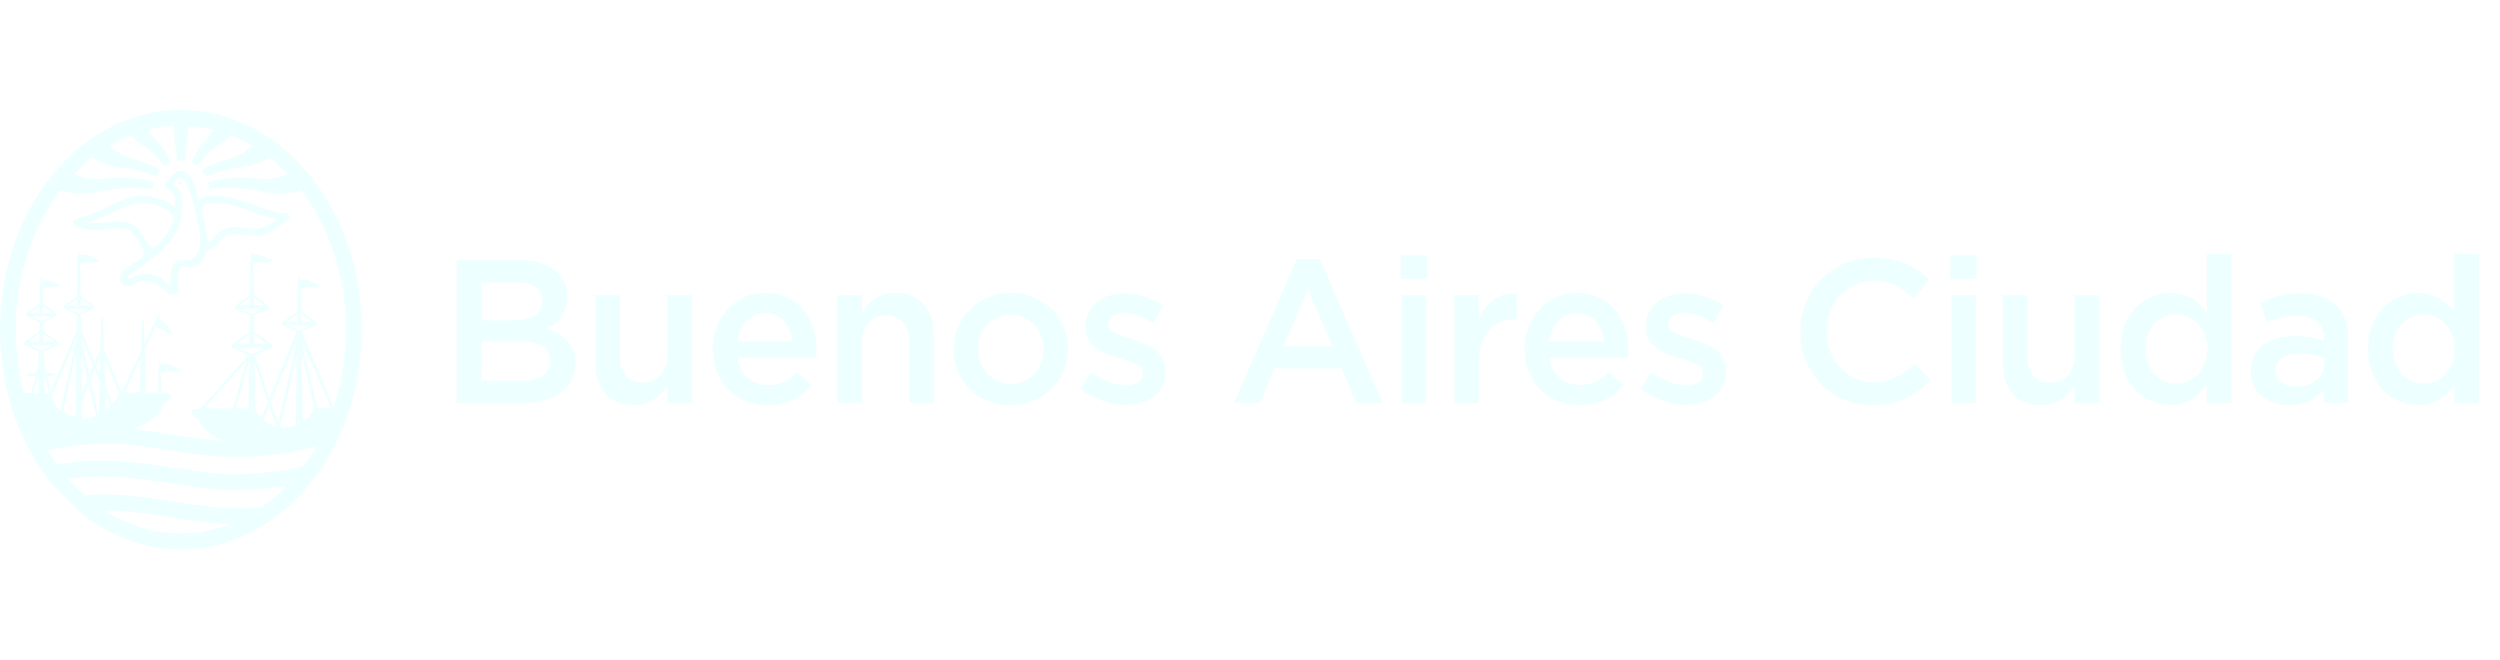
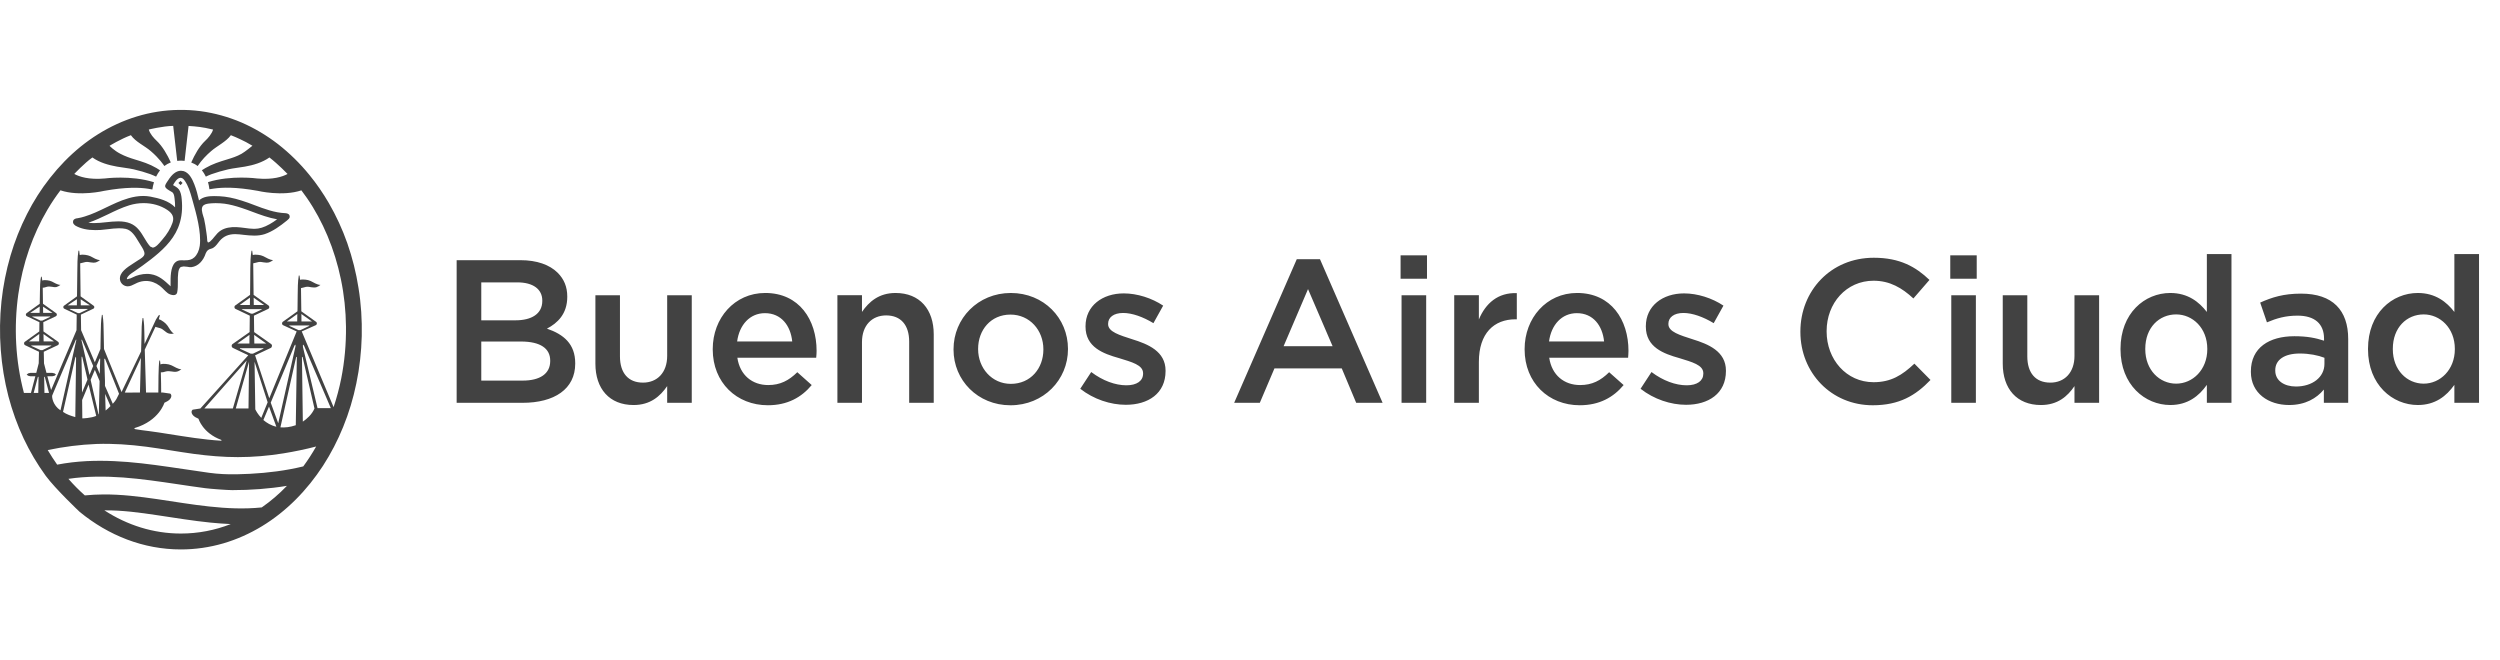
<svg xmlns="http://www.w3.org/2000/svg" width="182" height="48" viewBox="0 0 182 48">
-   <g fill="#EFF" fill-rule="evenodd" transform="translate(0 8)">
+   <g fill="#424242" fill-rule="evenodd" transform="translate(0 8)">
    <path d="M38.058 19.707C39.298 19.707 40.055 19.216 40.055 18.285L40.055 18.251C40.055 17.379 39.36 16.863 37.922 16.863L35.037 16.863 35.037 19.707 38.058 19.707zM37.526 15.319C38.691 15.319 39.479 14.856 39.479 13.907L39.479 13.877C39.479 13.066 38.826 12.557 37.659 12.557L35.037 12.557 35.037 15.319 37.526 15.319zM33.244 10.941L37.893 10.941C39.078 10.941 40.01 11.271 40.601 11.859 41.062 12.323 41.297 12.883 41.297 13.584L41.297 13.613C41.297 14.856 40.586 15.523 39.817 15.925 41.032 16.341 41.876 17.037 41.876 18.445L41.876 18.474C41.876 20.328 40.352 21.325 38.042 21.325L33.244 21.325 33.244 10.941zM43.345 18.475L43.345 13.494 45.133 13.494 45.133 17.943C45.133 19.158 45.741 19.855 46.807 19.855 47.843 19.855 48.57 19.129 48.57 17.911L48.57 13.494 50.36 13.494 50.36 21.323 48.57 21.323 48.57 20.108C48.062 20.851 47.341 21.486 46.127 21.486 44.366 21.486 43.345 20.303 43.345 18.475M57.674 16.86C57.556 15.7 56.872 14.798 55.689 14.798 54.594 14.798 53.826 15.643 53.663 16.86L57.674 16.86zM51.887 17.438L51.887 17.409C51.887 15.164 53.47 13.328 55.707 13.328 58.191 13.328 59.448 15.288 59.448 17.542 59.448 17.704 59.436 17.867 59.419 18.044L53.679 18.044C53.869 19.32 54.771 20.032 55.926 20.032 56.801 20.032 57.422 19.705 58.044 19.097L59.093 20.032C58.352 20.923 57.334 21.502 55.899 21.502 53.632 21.502 51.887 19.856 51.887 17.438L51.887 17.438zM60.963 13.49L62.752 13.49 62.752 14.708C63.259 13.969 63.983 13.329 65.195 13.329 66.954 13.329 67.976 14.517 67.976 16.341L67.976 21.324 66.188 21.324 66.188 16.871C66.188 15.657 65.577 14.962 64.513 14.962 63.48 14.962 62.752 15.689 62.752 16.906L62.752 21.324 60.963 21.324M75.958 17.454L75.958 17.422C75.958 16.045 74.965 14.902 73.563 14.902 72.123 14.902 71.207 16.029 71.207 17.395L71.207 17.422C71.207 18.789 72.2 19.945 73.589 19.945 75.04 19.945 75.958 18.805 75.958 17.454M69.417 17.454L69.417 17.422C69.417 15.187 71.191 13.329 73.589 13.329 75.985 13.329 77.749 15.155 77.749 17.395L77.749 17.422C77.749 19.646 75.974 21.504 73.563 21.504 71.177 21.504 69.417 19.678 69.417 17.454M78.643 20.303L79.441 19.084C80.285 19.722 81.202 20.05 82.002 20.05 82.77 20.05 83.217 19.722 83.217 19.202L83.217 19.172C83.217 18.565 82.385 18.357 81.468 18.072 80.314 17.748 79.026 17.277 79.026 15.778L79.026 15.748C79.026 14.264 80.255 13.359 81.809 13.359 82.786 13.359 83.85 13.698 84.679 14.25L83.969 15.527C83.217 15.068 82.417 14.784 81.765 14.784 81.068 14.784 80.67 15.109 80.67 15.572L80.67 15.599C80.67 16.16 81.513 16.4 82.431 16.698 83.569 17.05 84.853 17.573 84.853 18.981L84.853 19.008C84.853 20.653 83.584 21.469 81.959 21.469 80.846 21.469 79.618 21.069 78.643 20.303M97.012 17.201L95.224 13.046 93.447 17.201 97.012 17.201zM94.406 10.868L96.094 10.868 100.653 21.323 98.73 21.323 97.679 18.817 92.781 18.817 91.715 21.323 89.848 21.323 94.406 10.868zM102.033 21.325L103.826 21.325 103.826 13.493 102.033 13.493 102.033 21.325zM101.962 12.293L103.885 12.293 103.885 10.586 101.962 10.586 101.962 12.293zM105.867 13.49L107.662 13.49 107.662 15.257C108.149 14.085 109.052 13.287 110.424 13.34L110.424 15.245 110.325 15.245C108.759 15.245 107.662 16.266 107.662 18.343L107.662 21.324 105.867 21.324M116.778 16.86C116.659 15.7 115.979 14.798 114.796 14.798 113.7 14.798 112.93 15.643 112.769 16.86L116.778 16.86zM110.992 17.438L110.992 17.409C110.992 15.164 112.574 13.328 114.811 13.328 117.296 13.328 118.553 15.288 118.553 17.542 118.553 17.704 118.537 17.867 118.526 18.044L112.783 18.044C112.973 19.32 113.878 20.032 115.031 20.032 115.906 20.032 116.529 19.705 117.146 19.097L118.2 20.032C117.459 20.923 116.438 21.502 115.004 21.502 112.738 21.502 110.992 19.856 110.992 17.438L110.992 17.438zM119.433 20.303L120.229 19.084C121.074 19.722 121.992 20.05 122.792 20.05 123.558 20.05 124.002 19.722 124.002 19.202L124.002 19.172C124.002 18.565 123.176 18.357 122.26 18.072 121.104 17.748 119.817 17.277 119.817 15.778L119.817 15.748C119.817 14.264 121.044 13.359 122.599 13.359 123.576 13.359 124.64 13.698 125.467 14.25L124.757 15.527C124.002 15.068 123.205 14.784 122.554 14.784 121.859 14.784 121.459 15.109 121.459 15.572L121.459 15.599C121.459 16.16 122.305 16.4 123.221 16.698 124.361 17.05 125.648 17.573 125.648 18.981L125.648 19.008C125.648 20.653 124.374 21.469 122.744 21.469 121.637 21.469 120.407 21.069 119.433 20.303M131.068 16.16L131.068 16.135C131.068 13.18 133.273 10.764 136.413 10.764 138.319 10.764 139.474 11.431 140.465 12.378L139.295 13.728C138.468 12.959 137.58 12.437 136.394 12.437 134.413 12.437 132.978 14.071 132.978 16.103L132.978 16.135C132.978 18.164 134.413 19.824 136.394 19.824 137.67 19.824 138.482 19.309 139.368 18.474L140.54 19.661C139.459 20.789 138.275 21.503 136.335 21.503 133.318 21.503 131.068 19.144 131.068 16.16M142.053 21.325L143.844 21.325 143.844 13.493 142.053 13.493 142.053 21.325zM141.979 12.293L143.905 12.293 143.905 10.586 141.979 10.586 141.979 12.293zM145.8 18.475L145.8 13.494 147.588 13.494 147.588 17.943C147.588 19.158 148.194 19.855 149.264 19.855 150.297 19.855 151.022 19.129 151.022 17.911L151.022 13.494 152.815 13.494 152.815 21.323 151.022 21.323 151.022 20.108C150.521 20.851 149.799 21.486 148.581 21.486 146.823 21.486 145.8 20.303 145.8 18.475M160.691 17.423L160.691 17.394C160.691 15.882 159.626 14.889 158.423 14.889 157.197 14.889 156.176 15.837 156.176 17.394L156.176 17.423C156.176 18.938 157.217 19.93 158.423 19.93 159.626 19.93 160.691 18.922 160.691 17.423M154.373 17.423L154.373 17.394C154.373 14.799 156.133 13.329 157.997 13.329 159.287 13.329 160.095 13.985 160.659 14.711L160.659 10.498 162.451 10.498 162.451 21.324 160.659 21.324 160.659 20.018C160.084 20.834 159.266 21.485 157.997 21.485 156.161 21.485 154.373 20.018 154.373 17.423M169.219 18.046C168.76 17.867 168.122 17.736 167.429 17.736 166.303 17.736 165.639 18.195 165.639 18.95L165.639 18.981C165.639 19.723 166.303 20.138 167.145 20.138 168.328 20.138 169.219 19.472 169.219 18.49L169.219 18.046zM169.177 21.325L169.177 20.36C168.644 20.998 167.828 21.485 166.644 21.485 165.162 21.485 163.864 20.643 163.864 19.072L163.864 19.043C163.864 17.304 165.208 16.477 167.028 16.477 167.975 16.477 168.582 16.606 169.19 16.802L169.19 16.653C169.19 15.571 168.508 14.979 167.265 14.979 166.393 14.979 165.741 15.168 165.033 15.467L164.541 14.029C165.4 13.643 166.244 13.376 167.517 13.376 169.825 13.376 170.949 14.59 170.949 16.68L170.949 21.325 169.177 21.325zM178.712 17.423L178.712 17.394C178.712 15.882 177.642 14.889 176.445 14.889 175.217 14.889 174.197 15.837 174.197 17.394L174.197 17.423C174.197 18.938 175.228 19.93 176.445 19.93 177.642 19.93 178.712 18.922 178.712 17.423M172.391 17.423L172.391 17.394C172.391 14.799 174.154 13.329 176.017 13.329 177.302 13.329 178.118 13.985 178.678 14.711L178.678 10.498 180.473 10.498 180.473 21.324 178.678 21.324 178.678 20.018C178.102 20.834 177.286 21.485 176.017 21.485 174.179 21.485 172.391 20.018 172.391 17.423" />
    <polyline points="13.142 5.173 12.987 5.32 13.142 5.477 13.289 5.32" />
    <path d="M19.634,8.318 C19.232,8.55 18.866,8.659 18.521,8.659 L18.488,8.659 C18.264,8.658 18.038,8.624 17.819,8.595 C17.629,8.57 17.433,8.546 17.241,8.536 C16.765,8.512 16.392,8.59 16.099,8.765 C15.892,8.888 15.748,9.067 15.609,9.238 C15.51,9.363 15.405,9.49 15.28,9.595 L15.146,9.659 L15.143,9.659 L15.086,9.544 L15.086,9.49 C15.079,9.31 15.054,9.133 15.03,8.96 L15.015,8.862 C14.974,8.562 14.928,8.242 14.856,7.93 L14.798,7.742 C14.714,7.467 14.607,7.12 14.818,6.946 C14.948,6.842 15.169,6.821 15.316,6.808 C15.316,6.808 15.485,6.79 15.667,6.79 L15.732,6.79 C15.932,6.79 16.141,6.805 16.344,6.829 C16.722,6.882 17.118,6.981 17.6,7.141 C17.856,7.222 18.114,7.322 18.367,7.416 C18.949,7.632 19.55,7.858 20.175,7.965 C19.977,8.11 19.803,8.224 19.634,8.318 M14.543,9.894 C14.493,10.246 14.353,10.549 14.141,10.741 C13.952,10.912 13.746,10.95 13.47,10.95 L13.325,10.95 L13.176,10.947 C12.999,10.947 12.852,11.005 12.74,11.12 C12.408,11.458 12.413,12.197 12.418,12.685 L12.418,12.845 L12.386,12.811 C11.965,12.422 11.573,12.051 10.981,11.962 C10.889,11.947 10.793,11.939 10.695,11.939 C10.518,11.939 10.327,11.963 10.135,12.013 C9.967,12.051 9.824,12.115 9.672,12.187 L9.495,12.266 L9.27,12.325 L9.235,12.314 L9.238,12.282 C9.292,12.083 9.509,11.938 9.683,11.821 L9.728,11.792 C10.169,11.493 10.579,11.198 10.988,10.88 C11.733,10.299 12.552,9.571 12.959,8.59 C13.189,8.038 13.288,7.405 13.247,6.75 L13.245,6.715 C13.227,6.448 13.21,6.166 13.103,5.926 C13.015,5.722 12.855,5.626 12.689,5.528 L12.597,5.477 C12.677,5.33 12.897,4.942 13.144,4.942 C13.243,4.942 13.338,5.002 13.424,5.12 C13.721,5.526 13.853,6.016 13.976,6.446 L14.043,6.683 C14.278,7.518 14.671,8.909 14.543,9.894 M10.497,9.306 C10.379,9.11 10.258,8.906 10.106,8.728 C9.758,8.304 9.298,8.115 8.606,8.115 C8.318,8.115 8.013,8.147 7.716,8.179 C7.429,8.211 7.127,8.242 6.843,8.242 C6.695,8.242 6.559,8.23 6.433,8.214 C6.931,8.048 7.41,7.819 7.871,7.598 C8.368,7.355 8.885,7.107 9.421,6.942 C9.753,6.842 10.098,6.787 10.451,6.787 C11.091,6.787 11.687,6.957 12.171,7.277 C12.573,7.546 12.693,7.827 12.557,8.222 C12.41,8.64 12.161,9.054 11.81,9.453 L11.733,9.542 C11.58,9.726 11.328,10.027 11.114,10.027 L10.936,9.946 C10.764,9.752 10.625,9.525 10.497,9.306 M20.808,7.523 L20.784,7.52 C19.992,7.49 19.24,7.205 18.51,6.928 C18.212,6.816 17.907,6.698 17.603,6.606 C17.006,6.413 16.47,6.309 15.972,6.285 C15.839,6.278 15.716,6.275 15.589,6.275 C15.25,6.275 14.779,6.306 14.487,6.594 C14.399,6.219 14.3,5.803 14.142,5.406 C13.994,5.027 13.773,4.582 13.373,4.458 L13.173,4.43 C12.777,4.43 12.475,4.786 12.325,5 L12.263,5.096 C12.089,5.35 12.001,5.472 12.025,5.59 C12.057,5.709 12.198,5.798 12.522,5.984 C12.659,6.064 12.686,6.269 12.704,6.419 L12.707,6.437 C12.736,6.664 12.75,6.885 12.747,7.093 C12.287,6.618 11.583,6.434 10.949,6.314 C10.78,6.283 10.604,6.266 10.424,6.266 C9.691,6.266 8.979,6.539 8.503,6.744 C8.237,6.859 7.97,6.989 7.71,7.112 C7.21,7.354 6.696,7.6 6.16,7.763 C5.997,7.818 5.821,7.858 5.611,7.894 L5.599,7.894 L5.587,7.896 L5.569,7.898 C5.491,7.915 5.352,7.958 5.325,8.085 C5.298,8.211 5.315,8.293 5.486,8.424 C5.874,8.646 6.351,8.752 6.937,8.752 C7.059,8.752 7.185,8.752 7.316,8.742 C7.491,8.731 7.67,8.709 7.857,8.685 C8.127,8.651 8.403,8.618 8.668,8.618 C8.853,8.618 9.009,8.632 9.158,8.664 C9.591,8.765 9.851,9.202 10.078,9.581 C10.135,9.678 10.186,9.765 10.244,9.85 L10.247,9.858 C10.351,10.018 10.528,10.282 10.518,10.482 C10.507,10.677 10.239,10.837 10.047,10.952 L9.907,11.043 L9.694,11.182 C9.262,11.459 8.663,11.84 8.735,12.354 C8.764,12.603 8.973,12.808 9.228,12.84 L9.3,12.845 C9.48,12.845 9.648,12.758 9.806,12.678 L10.004,12.582 C10.21,12.496 10.424,12.454 10.63,12.454 C10.981,12.454 11.321,12.573 11.633,12.808 C11.736,12.885 11.827,12.981 11.918,13.07 C12.017,13.166 12.116,13.27 12.228,13.352 C12.321,13.418 12.49,13.485 12.632,13.485 C12.777,13.485 12.875,13.416 12.9,13.285 C12.95,13.034 12.948,12.766 12.948,12.507 C12.945,12.301 12.945,12.091 12.972,11.886 C12.985,11.765 13.017,11.51 13.176,11.434 L13.366,11.397 L13.619,11.419 C13.733,11.443 13.853,11.459 13.952,11.446 C14.414,11.382 14.797,11.005 14.982,10.432 C15.068,10.242 15.167,10.154 15.364,10.107 C15.595,10.053 15.742,9.861 15.881,9.678 L15.983,9.547 C16.275,9.202 16.63,9.045 17.128,9.045 C17.217,9.045 17.318,9.051 17.425,9.061 C17.527,9.072 17.631,9.083 17.731,9.096 C17.999,9.126 18.253,9.152 18.512,9.152 C18.79,9.152 19.039,9.118 19.269,9.045 C19.867,8.843 20.394,8.454 20.876,8.066 L20.946,8.005 C21.081,7.893 21.116,7.819 21.077,7.69 C21.044,7.56 20.873,7.53 20.808,7.523" />
    <path d="M24.843,19.546 C24.701,20.257 24.513,20.958 24.286,21.641 L21.968,16.129 L22.986,15.674 C23.096,15.623 23.096,15.471 22.991,15.415 L21.936,14.663 L21.912,12.974 C22.036,12.959 22.151,12.905 22.276,12.884 C22.41,12.863 22.536,12.884 22.67,12.913 C22.79,12.929 22.914,12.942 23.031,12.911 C23.143,12.874 23.243,12.812 23.331,12.742 C23.068,12.734 22.851,12.564 22.621,12.46 C22.501,12.406 22.375,12.372 22.246,12.359 C22.121,12.346 21.968,12.337 21.848,12.372 C21.837,12.274 21.822,12.174 21.805,12.06 L21.751,12.06 C21.674,12.524 21.677,13.034 21.671,13.5 C21.668,13.83 21.664,14.162 21.66,14.487 L21.655,14.663 L20.608,15.412 C20.509,15.468 20.502,15.618 20.608,15.673 L20.608,15.674 L21.597,16.129 L19.603,20.994 L18.57,17.866 L19.712,17.33 C19.825,17.268 19.833,17.094 19.717,17.03 C19.717,17.03 18.644,16.276 18.502,16.175 C18.499,15.78 18.489,15.353 18.487,14.98 L19.527,14.487 C19.629,14.438 19.634,14.284 19.53,14.228 C19.53,14.228 18.599,13.566 18.462,13.466 C18.454,12.7 18.446,11.93 18.435,11.169 L18.607,11.13 L18.81,11.079 C18.941,11.055 19.072,11.076 19.204,11.102 C19.329,11.122 19.458,11.134 19.583,11.102 C19.693,11.066 19.793,11.006 19.884,10.932 C19.618,10.927 19.405,10.758 19.172,10.652 C19.056,10.596 18.93,10.567 18.799,10.553 C18.669,10.538 18.524,10.529 18.403,10.567 C18.39,10.465 18.377,10.367 18.36,10.254 L18.309,10.254 L18.309,10.255 C18.235,10.681 18.229,11.106 18.222,11.535 C18.222,11.927 18.221,12.316 18.214,12.711 C18.213,12.962 18.206,13.215 18.205,13.466 L17.143,14.226 C17.039,14.279 17.039,14.434 17.143,14.487 L18.181,14.98 L18.184,14.98 C18.181,15.346 18.174,15.782 18.171,16.175 L16.956,17.028 C16.835,17.089 16.835,17.265 16.956,17.329 L18.074,17.863 L14.587,21.738 L14.025,21.825 C13.933,21.897 13.928,22.009 13.969,22.102 C14.02,22.228 14.126,22.313 14.242,22.382 L14.427,22.471 L14.45,22.489 C14.45,22.489 14.763,23.535 16.107,24.023 L16.104,24.023 L16.131,24.062 L16.121,24.076 L16.086,24.084 C14.804,24.006 13.538,23.794 12.274,23.596 C11.788,23.514 11.305,23.446 10.821,23.38 C10.494,23.338 10.166,23.302 9.839,23.242 L9.783,23.207 L9.783,23.204 L9.782,23.199 L9.782,23.188 L9.783,23.186 L9.801,23.164 L9.81,23.159 C11.594,22.625 11.97,21.319 11.97,21.319 L12.038,21.286 L12.176,21.214 C12.293,21.148 12.4,21.062 12.449,20.934 C12.491,20.838 12.485,20.729 12.397,20.655 L11.824,20.572 L11.824,20.577 L11.734,20.577 C11.734,20.297 11.726,19.575 11.709,19.108 L11.873,19.097 L12.076,19.042 C12.215,19.009 12.344,19.018 12.485,19.042 C12.617,19.065 12.751,19.086 12.887,19.052 C13.003,19.022 13.11,18.958 13.205,18.881 C12.935,18.873 12.713,18.697 12.477,18.594 C12.35,18.54 12.22,18.506 12.085,18.497 C11.955,18.486 11.796,18.474 11.682,18.532 C11.672,18.42 11.661,18.321 11.651,18.249 L11.6,18.249 C11.53,18.65 11.53,20.039 11.527,20.577 L10.631,20.578 C10.605,19.601 10.561,18.294 10.538,17.457 L11.316,15.791 C11.417,15.839 11.544,15.846 11.651,15.889 C11.774,15.927 11.872,16.001 11.97,16.082 C12.063,16.158 12.159,16.236 12.274,16.274 C12.4,16.314 12.534,16.311 12.66,16.287 C12.44,16.154 12.338,15.911 12.196,15.711 C12.119,15.606 12.028,15.513 11.924,15.438 C11.816,15.359 11.69,15.274 11.562,15.242 L11.634,14.972 L11.611,14.927 L11.597,14.926 L11.53,14.983 L11.354,15.263 L10.524,17.041 C10.518,16.764 10.511,16.479 10.508,16.199 C10.507,15.846 10.491,15.497 10.43,15.148 L10.382,15.148 C10.307,15.572 10.305,15.996 10.302,16.428 C10.299,16.812 10.283,17.198 10.272,17.583 L8.848,20.542 L7.571,17.406 C7.566,17.017 7.55,16.63 7.548,16.241 C7.539,15.801 7.539,15.359 7.468,14.922 L7.417,14.922 C7.344,15.353 7.344,15.782 7.334,16.218 C7.333,16.612 7.32,17.007 7.312,17.404 L6.903,18.374 L5.905,16.039 C5.901,15.654 5.896,15.27 5.888,14.905 L6.796,14.473 C6.89,14.428 6.892,14.292 6.799,14.244 C6.799,14.244 6.03,13.69 5.867,13.574 C5.859,12.777 5.851,11.972 5.838,11.169 L6.011,11.13 L6.209,11.079 C6.346,11.055 6.471,11.076 6.601,11.102 C6.731,11.122 6.855,11.134 6.981,11.102 C7.096,11.066 7.195,11.006 7.283,10.932 C7.029,10.927 6.812,10.767 6.592,10.658 C6.471,10.604 6.346,10.57 6.217,10.554 C6.087,10.538 5.936,10.527 5.805,10.567 C5.797,10.462 5.781,10.354 5.765,10.249 L5.712,10.249 C5.626,10.766 5.637,11.279 5.628,11.798 C5.626,12.3 5.616,12.794 5.61,13.298 C5.607,13.391 5.607,13.484 5.605,13.574 L4.679,14.242 C4.584,14.286 4.584,14.426 4.679,14.473 L5.585,14.905 C5.578,15.318 5.57,15.994 5.57,16.039 L3.72,20.396 L3.448,19.394 L3.688,19.394 L3.688,19.393 L3.806,19.393 L3.961,19.359 L4.077,19.27 L3.972,19.183 L3.806,19.146 L3.383,19.146 L3.204,18.458 C3.196,18.177 3.191,17.89 3.187,17.609 L4.205,17.13 C4.314,17.078 4.314,16.926 4.212,16.871 L3.164,16.129 C3.159,15.924 3.153,15.646 3.153,15.455 L4.071,15.022 C4.162,14.975 4.165,14.839 4.074,14.788 C4.074,14.788 3.257,14.206 3.128,14.113 C3.124,13.446 3.116,12.994 3.112,12.943 C3.215,12.954 3.335,12.895 3.434,12.873 C3.551,12.849 3.664,12.863 3.779,12.878 C3.889,12.905 4.002,12.916 4.113,12.895 C4.221,12.865 4.315,12.807 4.4,12.74 C4.165,12.734 3.975,12.585 3.769,12.492 C3.664,12.444 3.549,12.415 3.434,12.404 C3.321,12.39 3.187,12.38 3.081,12.425 C3.067,12.335 3.054,12.244 3.035,12.145 L2.987,12.145 C2.914,12.514 2.912,12.884 2.907,13.255 C2.904,13.574 2.901,13.794 2.893,14.113 L1.951,14.788 C1.857,14.839 1.857,14.972 1.951,15.02 L2.869,15.455 C2.869,15.646 2.867,15.927 2.861,16.129 L1.826,16.87 C1.724,16.921 1.724,17.073 1.825,17.129 L2.837,17.609 C2.834,17.89 2.827,18.17 2.819,18.447 L2.641,19.146 L2.213,19.146 L2.059,19.18 L1.941,19.27 L2.05,19.354 L2.213,19.393 L2.331,19.393 L2.336,19.394 L2.572,19.394 L2.253,20.606 L1.742,20.606 C1.434,19.439 1.245,18.239 1.18,17.034 C1.113,15.83 1.165,14.617 1.333,13.42 C1.49,12.31 1.75,11.212 2.12,10.153 C2.471,9.148 2.917,8.174 3.461,7.252 C3.745,6.772 4.057,6.305 4.4,5.855 C5.786,6.322 7.575,5.895 7.575,5.895 C9.191,5.602 10.195,5.649 10.78,5.74 L11.091,5.796 C11.124,5.594 11.15,5.454 11.209,5.266 C9.52,4.734 7.622,4.993 7.622,4.993 C6.471,5.097 5.77,4.863 5.407,4.663 C5.407,4.663 6.135,3.886 6.726,3.463 C7.248,3.838 7.903,4.02 8.519,4.13 C8.926,4.204 9.339,4.239 9.74,4.329 C10.154,4.423 10.558,4.543 10.954,4.682 C11.092,4.732 11.281,4.82 11.364,4.858 C11.44,4.698 11.544,4.545 11.65,4.398 L11.386,4.231 C10.867,3.929 10.374,3.777 9.823,3.61 C9.454,3.498 9.102,3.374 8.758,3.193 C8.291,2.95 7.998,2.636 7.974,2.615 C7.974,2.615 8.774,2.122 9.529,1.842 C9.881,2.338 10.532,2.615 10.974,2.999 C11.6,3.53 11.932,4.036 11.964,4.086 C12.109,3.978 12.245,3.897 12.435,3.823 C12.186,3.276 11.83,2.644 11.399,2.244 C11.206,2.062 10.914,1.746 10.832,1.43 C10.832,1.43 11.838,1.18 12.609,1.164 L12.901,3.713 C13.008,3.694 13.169,3.697 13.169,3.697 C13.169,3.697 13.272,3.694 13.439,3.713 L13.727,1.169 C13.727,1.169 14.413,1.201 14.967,1.313 C15.277,1.374 15.512,1.433 15.512,1.433 C15.422,1.743 15.141,2.065 14.946,2.244 C14.511,2.649 14.17,3.266 13.921,3.83 C14.068,3.892 14.234,3.959 14.389,4.089 C14.681,3.65 15.039,3.284 15.373,2.999 C15.808,2.62 16.458,2.322 16.808,1.842 C16.896,1.874 17.288,2.028 17.913,2.346 L18.377,2.61 C18.364,2.623 17.847,3.047 17.589,3.193 C17.253,3.385 16.894,3.498 16.525,3.61 C15.974,3.777 15.486,3.929 14.958,4.231 L14.696,4.393 C14.798,4.522 14.898,4.681 14.986,4.858 C15.077,4.815 15.256,4.73 15.393,4.682 C15.789,4.543 16.195,4.423 16.608,4.329 C17.007,4.239 17.421,4.204 17.828,4.13 C18.435,4.026 19.1,3.83 19.614,3.463 C20.271,3.97 20.933,4.665 20.933,4.665 C20.571,4.865 19.868,5.097 18.725,4.993 C18.725,4.993 16.827,4.732 15.141,5.26 C15.192,5.422 15.211,5.534 15.246,5.777 L15.585,5.726 C16.18,5.641 17.161,5.602 18.775,5.895 C18.775,5.895 20.553,6.321 21.941,5.858 C22.078,6.038 22.212,6.22 22.341,6.409 C22.937,7.273 23.433,8.201 23.84,9.167 C24.267,10.182 24.591,11.242 24.816,12.324 C25.054,13.46 25.175,14.623 25.188,15.782 C25.201,17.047 25.087,18.311 24.843,19.546 L24.843,19.546 Z M23.117,21.714 L22.056,17.268 C22.025,16.998 22.095,17.097 22.147,17.198 L24.085,21.714 L23.117,21.714 Z M21.982,17.978 L22.028,17.991 L22.894,21.738 C22.708,22.18 22.324,22.508 22.046,22.695 C22.04,22.012 21.984,17.994 21.982,17.978 L21.982,17.978 Z M18.13,18.335 C18.12,19.122 18.091,21.641 18.091,21.738 L17.165,21.738 L18.13,18.335 Z M16.952,21.738 L14.875,21.738 L17.962,18.246 L16.952,21.738 Z M19.021,22.422 C18.776,22.164 18.636,21.91 18.585,21.798 C18.57,20.954 18.553,19.695 18.532,18.335 L19.485,21.286 L19.021,22.422 Z M20.119,23.065 C19.728,22.978 19.415,22.785 19.174,22.577 L19.584,21.596 L20.119,23.065 Z M21.51,17.226 L20.255,22.812 L19.709,21.311 L19.715,21.3 L21.433,17.169 C21.478,17.087 21.529,17.03 21.51,17.226 L21.51,17.226 Z M21.609,17.98 C21.583,19.737 21.554,21.628 21.533,22.956 C21.112,23.1 20.74,23.138 20.414,23.111 L21.136,19.889 L21.561,17.991 L21.609,17.98 Z M21.941,14.86 L22.71,15.401 L21.947,15.401 C21.947,15.22 21.945,15.039 21.941,14.86 L21.941,14.86 Z M20.885,15.401 L21.645,14.858 C21.639,15.039 21.637,15.215 21.637,15.401 L20.885,15.401 Z M21.067,15.695 L22.514,15.695 L22.52,15.724 L21.867,16.036 L21.735,16.036 L21.061,15.724 L21.067,15.695 Z M18.502,16.378 L19.383,17.009 L18.515,17.009 C18.511,16.802 18.508,16.583 18.502,16.378 L18.502,16.378 Z M18.467,13.673 L19.228,14.206 L18.475,14.206 C18.47,14.022 18.468,13.846 18.467,13.673 L18.467,13.673 Z M17.446,14.206 L18.2,13.665 C18.2,13.838 18.197,14.02 18.192,14.206 L17.446,14.206 Z M17.593,14.511 L17.625,14.505 L19.04,14.505 L19.067,14.508 L19.072,14.508 L19.067,14.511 L19.046,14.535 L18.411,14.833 L18.28,14.836 L17.624,14.535 L17.593,14.511 Z M17.277,17.009 L18.162,16.378 C18.16,16.567 18.157,16.988 18.157,17.009 L17.277,17.009 Z M17.472,17.348 L19.164,17.348 L19.185,17.38 L18.416,17.746 L18.256,17.748 L17.462,17.385 L17.472,17.348 Z M9.084,20.578 L10.257,18.055 C10.237,18.782 10.213,19.82 10.189,20.578 L9.711,20.578 C9.534,20.578 9.256,20.59 9.084,20.578 L9.084,20.578 Z M8.043,21.562 C7.943,21.678 7.805,21.791 7.689,21.886 C7.679,21.537 7.662,21.084 7.654,20.676 L8.043,21.562 Z M7.642,20.092 L7.642,19.718 C7.623,19.054 7.607,18.743 7.591,18.129 L7.644,18.111 L8.667,20.668 C8.498,21.007 8.469,21.121 8.211,21.394 L7.642,20.092 Z M6.514,19.298 L5.925,16.737 L5.968,16.734 L6.785,18.647 L6.514,19.298 Z M5.971,20.58 C5.963,19.828 5.949,18.946 5.936,18.034 C5.942,17.961 5.958,17.906 5.996,18.018 L6.37,19.636 L5.971,20.58 Z M6.45,19.996 L7.005,22.278 C6.812,22.361 6.571,22.402 6.36,22.431 L6.134,22.452 L5.993,22.458 C5.992,22.153 5.985,21.69 5.979,21.121 L6.45,19.996 Z M7.02,18.647 L7.251,18.105 L7.294,18.111 C7.288,18.462 7.277,18.834 7.264,19.22 L7.02,18.647 Z M7.251,19.737 C7.229,20.61 7.207,21.476 7.195,22.15 L7.171,22.164 L6.597,19.655 L6.906,18.926 L7.251,19.737 Z M5.873,13.788 L6.546,14.228 L5.881,14.228 C5.88,14.074 5.875,13.927 5.873,13.788 L5.873,13.788 Z M4.922,14.228 L5.602,13.78 C5.6,13.924 5.6,14.074 5.597,14.228 L4.922,14.228 Z M5.083,14.492 L6.373,14.492 L6.378,14.519 L5.802,14.794 L5.679,14.798 L5.077,14.519 L5.083,14.492 Z M5.538,18.047 C5.513,19.863 5.49,21.553 5.482,22.364 C5.166,22.273 4.858,22.175 4.588,21.986 L5.497,17.964 L5.538,18.047 Z M4.402,21.873 C3.844,21.506 3.769,20.903 3.801,20.79 L5.522,16.734 L5.562,16.734 L4.402,21.873 Z M22.078,25.954 C20.807,26.263 19.5,26.426 18.192,26.494 C17.542,26.527 16.881,26.548 16.227,26.513 C15.566,26.484 14.91,26.377 14.257,26.278 C12.936,26.089 11.618,25.878 10.299,25.73 C8.975,25.583 7.649,25.505 6.317,25.569 C5.597,25.606 4.874,25.69 4.162,25.826 C3.923,25.487 3.693,25.132 3.474,24.764 C4.643,24.521 5.83,24.367 7.025,24.321 C8.239,24.279 9.445,24.366 10.647,24.521 C11.806,24.674 12.956,24.886 14.116,25.044 C15.178,25.186 16.244,25.278 17.311,25.278 L17.322,25.278 C18.427,25.278 19.539,25.182 20.638,25.004 C21.438,24.874 22.236,24.708 23.017,24.505 C22.728,25.012 22.416,25.495 22.078,25.954 L22.078,25.954 Z M19.056,28.94 C17.783,29.071 16.501,29.012 15.232,28.873 C13.96,28.738 12.702,28.521 11.44,28.337 C10.136,28.148 8.827,27.985 7.508,27.996 C7.063,27.999 6.617,28.023 6.175,28.065 C5.757,27.698 5.359,27.292 4.979,26.86 C6.303,26.663 7.644,26.668 8.972,26.762 C10.305,26.862 11.63,27.058 12.952,27.254 C13.616,27.354 14.284,27.454 14.945,27.54 C15.277,27.585 16.594,27.686 16.916,27.681 C18.243,27.681 19.573,27.585 20.888,27.37 C20.32,27.964 19.709,28.484 19.056,28.94 L19.056,28.94 Z M13.169,30.842 C11.164,30.842 9.269,30.236 7.598,29.153 C8.891,29.142 10.178,29.316 11.453,29.508 C12.735,29.697 14.019,29.914 15.309,30.044 C15.805,30.094 16.302,30.13 16.8,30.153 C15.652,30.602 14.432,30.842 13.169,30.842 L13.169,30.842 Z M3.236,20.606 C3.228,20.23 3.222,19.831 3.215,19.42 L3.265,19.454 L3.57,20.606 L3.236,20.606 Z M3.166,16.319 L3.926,16.852 L3.175,16.852 C3.167,16.673 3.166,16.49 3.166,16.319 L3.166,16.319 Z M3.134,14.324 L3.82,14.775 L3.139,14.775 C3.139,14.623 3.136,14.473 3.134,14.324 L3.134,14.324 Z M2.197,14.775 L2.893,14.314 C2.886,14.458 2.886,14.614 2.882,14.775 L2.197,14.775 Z M2.356,15.039 L3.65,15.039 L3.654,15.068 L3.078,15.34 L2.954,15.343 L2.353,15.066 L2.356,15.039 Z M2.106,16.852 L2.858,16.314 C2.855,16.49 2.853,16.671 2.85,16.852 L2.106,16.852 Z M2.954,17.49 L2.275,17.18 L2.285,17.15 L3.733,17.15 L3.733,17.18 L3.089,17.49 L2.954,17.49 Z M2.786,20.606 L2.452,20.606 L2.751,19.46 L2.807,19.418 C2.8,19.831 2.795,20.23 2.786,20.606 L2.786,20.606 Z M26.099,12.962 C25.927,11.852 25.652,10.764 25.284,9.705 C24.928,8.694 24.477,7.714 23.938,6.782 C23.52,6.063 23.049,5.377 22.52,4.73 C21.848,3.905 21.083,3.151 20.242,2.495 C19.421,1.862 18.527,1.327 17.574,0.914 C16.627,0.51 15.622,0.23 14.598,0.092 C13.562,-0.042 12.497,-0.03 11.458,0.134 C10.443,0.294 9.448,0.599 8.511,1.03 C7.569,1.462 6.681,2.022 5.873,2.673 C5.047,3.343 4.304,4.111 3.65,4.943 C2.998,5.764 2.439,6.649 1.967,7.58 C1.474,8.55 1.073,9.561 0.766,10.604 C0.45,11.689 0.227,12.807 0.107,13.938 C-0.014,15.111 -0.034,16.294 0.056,17.47 C0.14,18.607 0.326,19.742 0.611,20.847 C0.891,21.908 1.261,22.942 1.726,23.93 C2.176,24.881 2.711,25.79 3.329,26.639 C4.03,27.59 5.802,29.271 5.808,29.271 C7.901,30.983 10.433,31.999 13.169,31.999 L13.171,31.999 C14.214,31.999 15.25,31.849 16.255,31.558 C17.245,31.268 18.192,30.842 19.073,30.308 C19.971,29.761 20.794,29.105 21.538,28.358 C22.281,27.615 22.938,26.79 23.513,25.91 C24.091,25.018 24.581,24.07 24.979,23.089 C25.4,22.06 25.719,20.994 25.941,19.91 C26.178,18.778 26.305,17.62 26.336,16.465 C26.361,15.29 26.288,14.116 26.099,12.962 L26.099,12.962 Z" />
  </g>
</svg>
